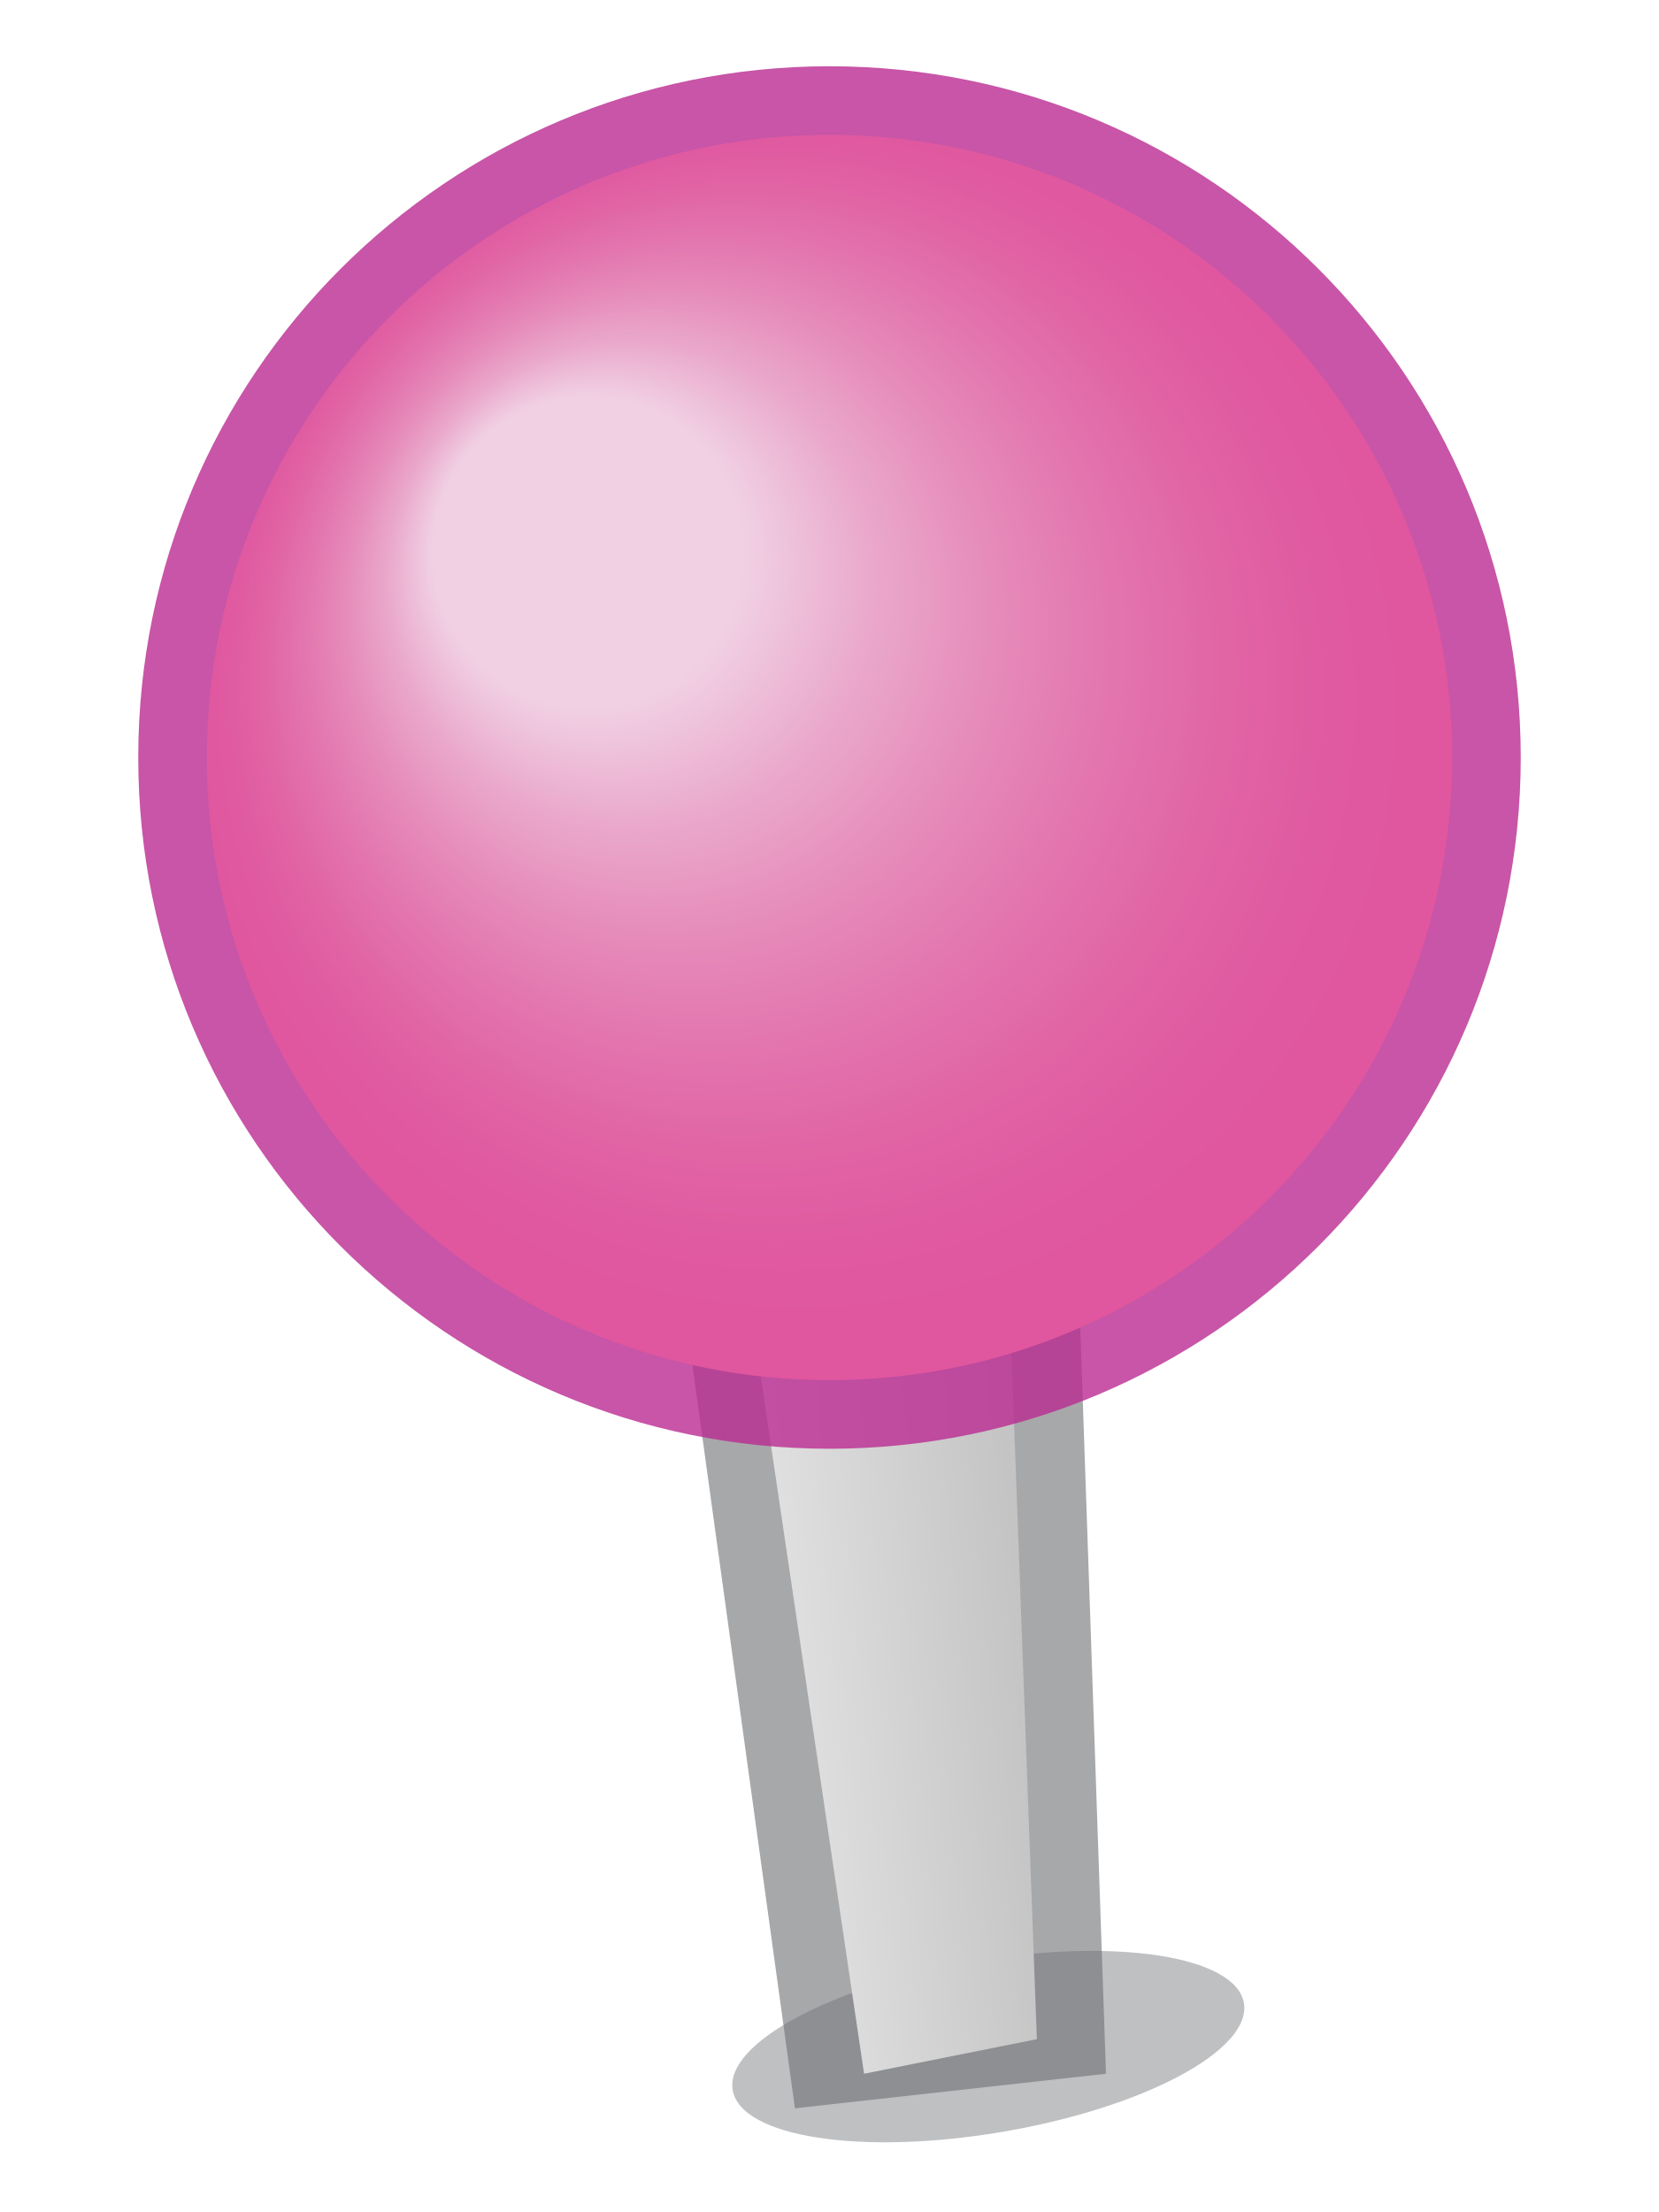
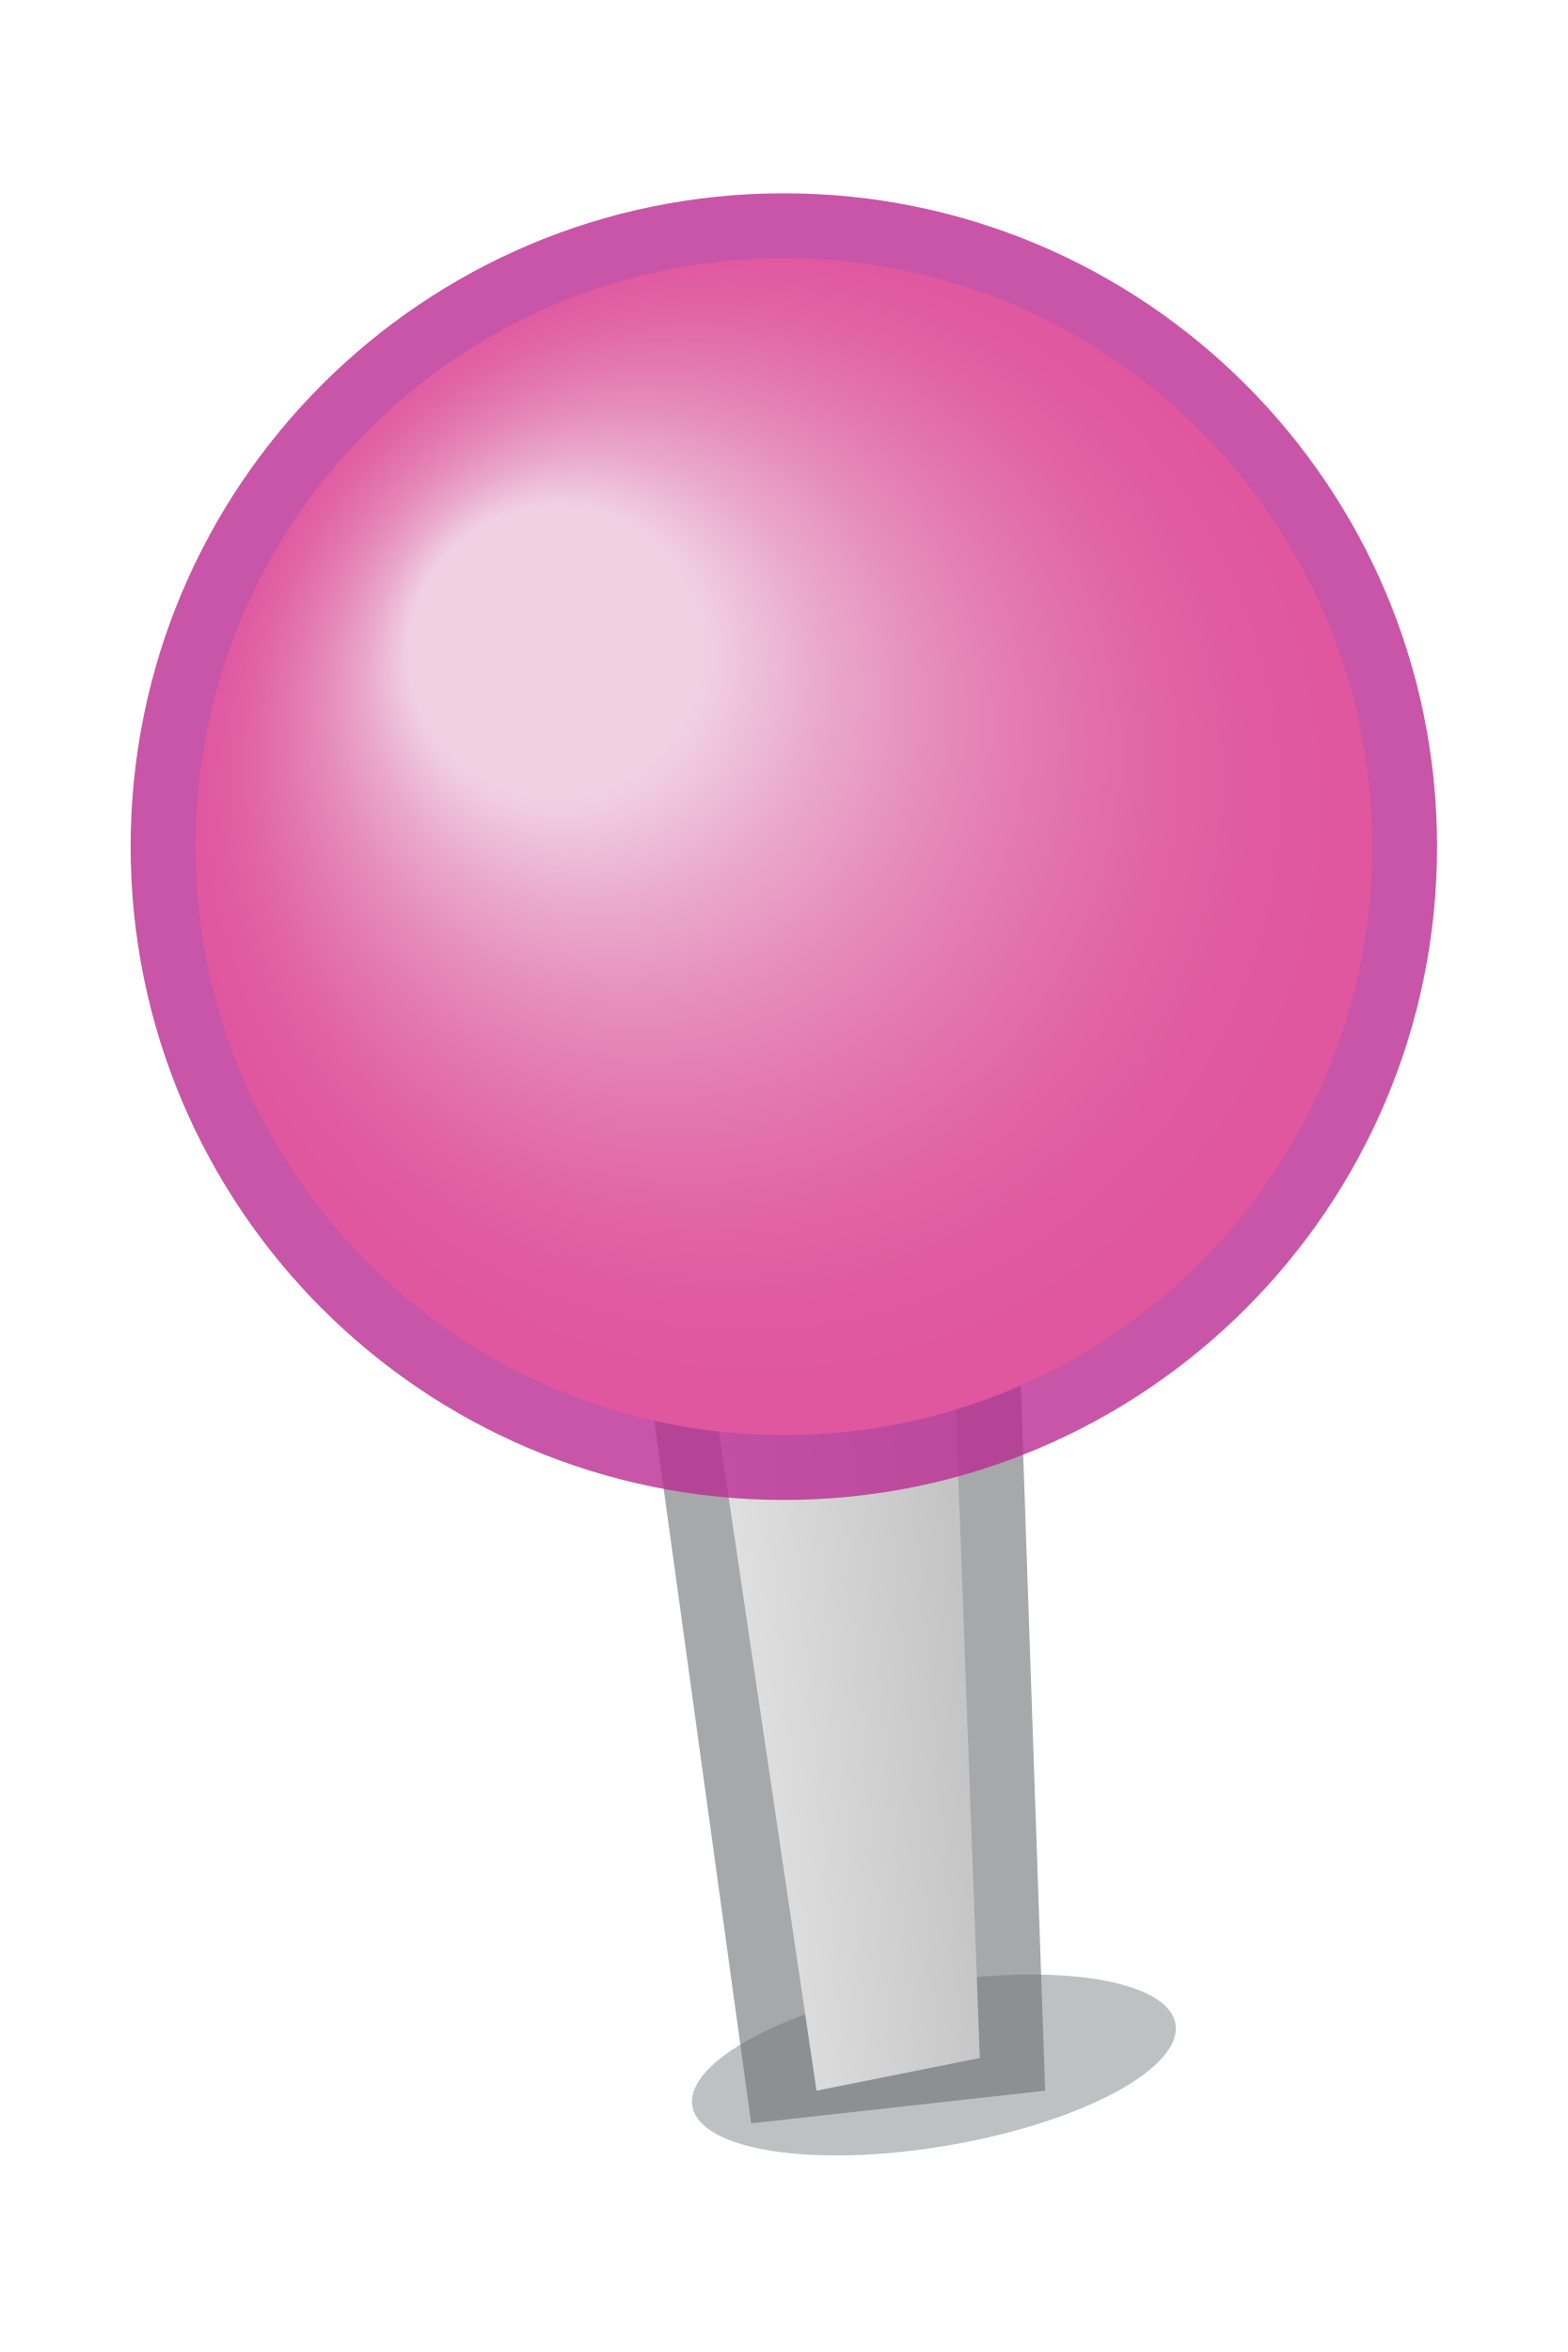
- <svg xmlns="http://www.w3.org/2000/svg" width="48" height="64">
+ <svg xmlns="http://www.w3.org/2000/svg" width="16" height="24" viewBox="0 0 48 64" enable-background="new 0 0 48 64">
  <ellipse transform="matrix(-.986 .168 -.168 -.986 66.74 112.811)" opacity=".5" fill="#808285" cx="28.595" cy="59.23" rx="7.5" ry="2.5" />
  <polygon opacity=".6" fill="#6D6E71" points="32,60 23,61 19,32 31,31" />
  <linearGradient id="a" gradientUnits="userSpaceOnUse" x1="21.132" y1="46.529" x2="29.469" y2="45.779">
    <stop offset="0" stop-color="#E6E6E6" />
    <stop offset="1" stop-color="#C4C4C4" />
  </linearGradient>
  <polygon fill="url(#a)" points="30,59 25,60 21,33 29,32" />
  <circle opacity=".8" fill="#BA2B91" cx="24" cy="21.917" r="20" />
  <radialGradient id="b" cx="23.522" cy="20.894" r="18.015" fx="14.854" fy="14.345" gradientUnits="userSpaceOnUse">
    <stop offset=".248" stop-color="#F1D0E4" />
    <stop offset=".261" stop-color="#F0CDE2" />
    <stop offset=".386" stop-color="#EAA9CC" />
    <stop offset=".512" stop-color="#E68DBB" />
    <stop offset=".637" stop-color="#E377AF" />
    <stop offset=".761" stop-color="#E166A6" />
    <stop offset=".883" stop-color="#E05AA1" />
    <stop offset="1" stop-color="#E0569F" />
  </radialGradient>
  <circle fill="url(#b)" cx="24" cy="21.917" r="18.015" />
</svg>
